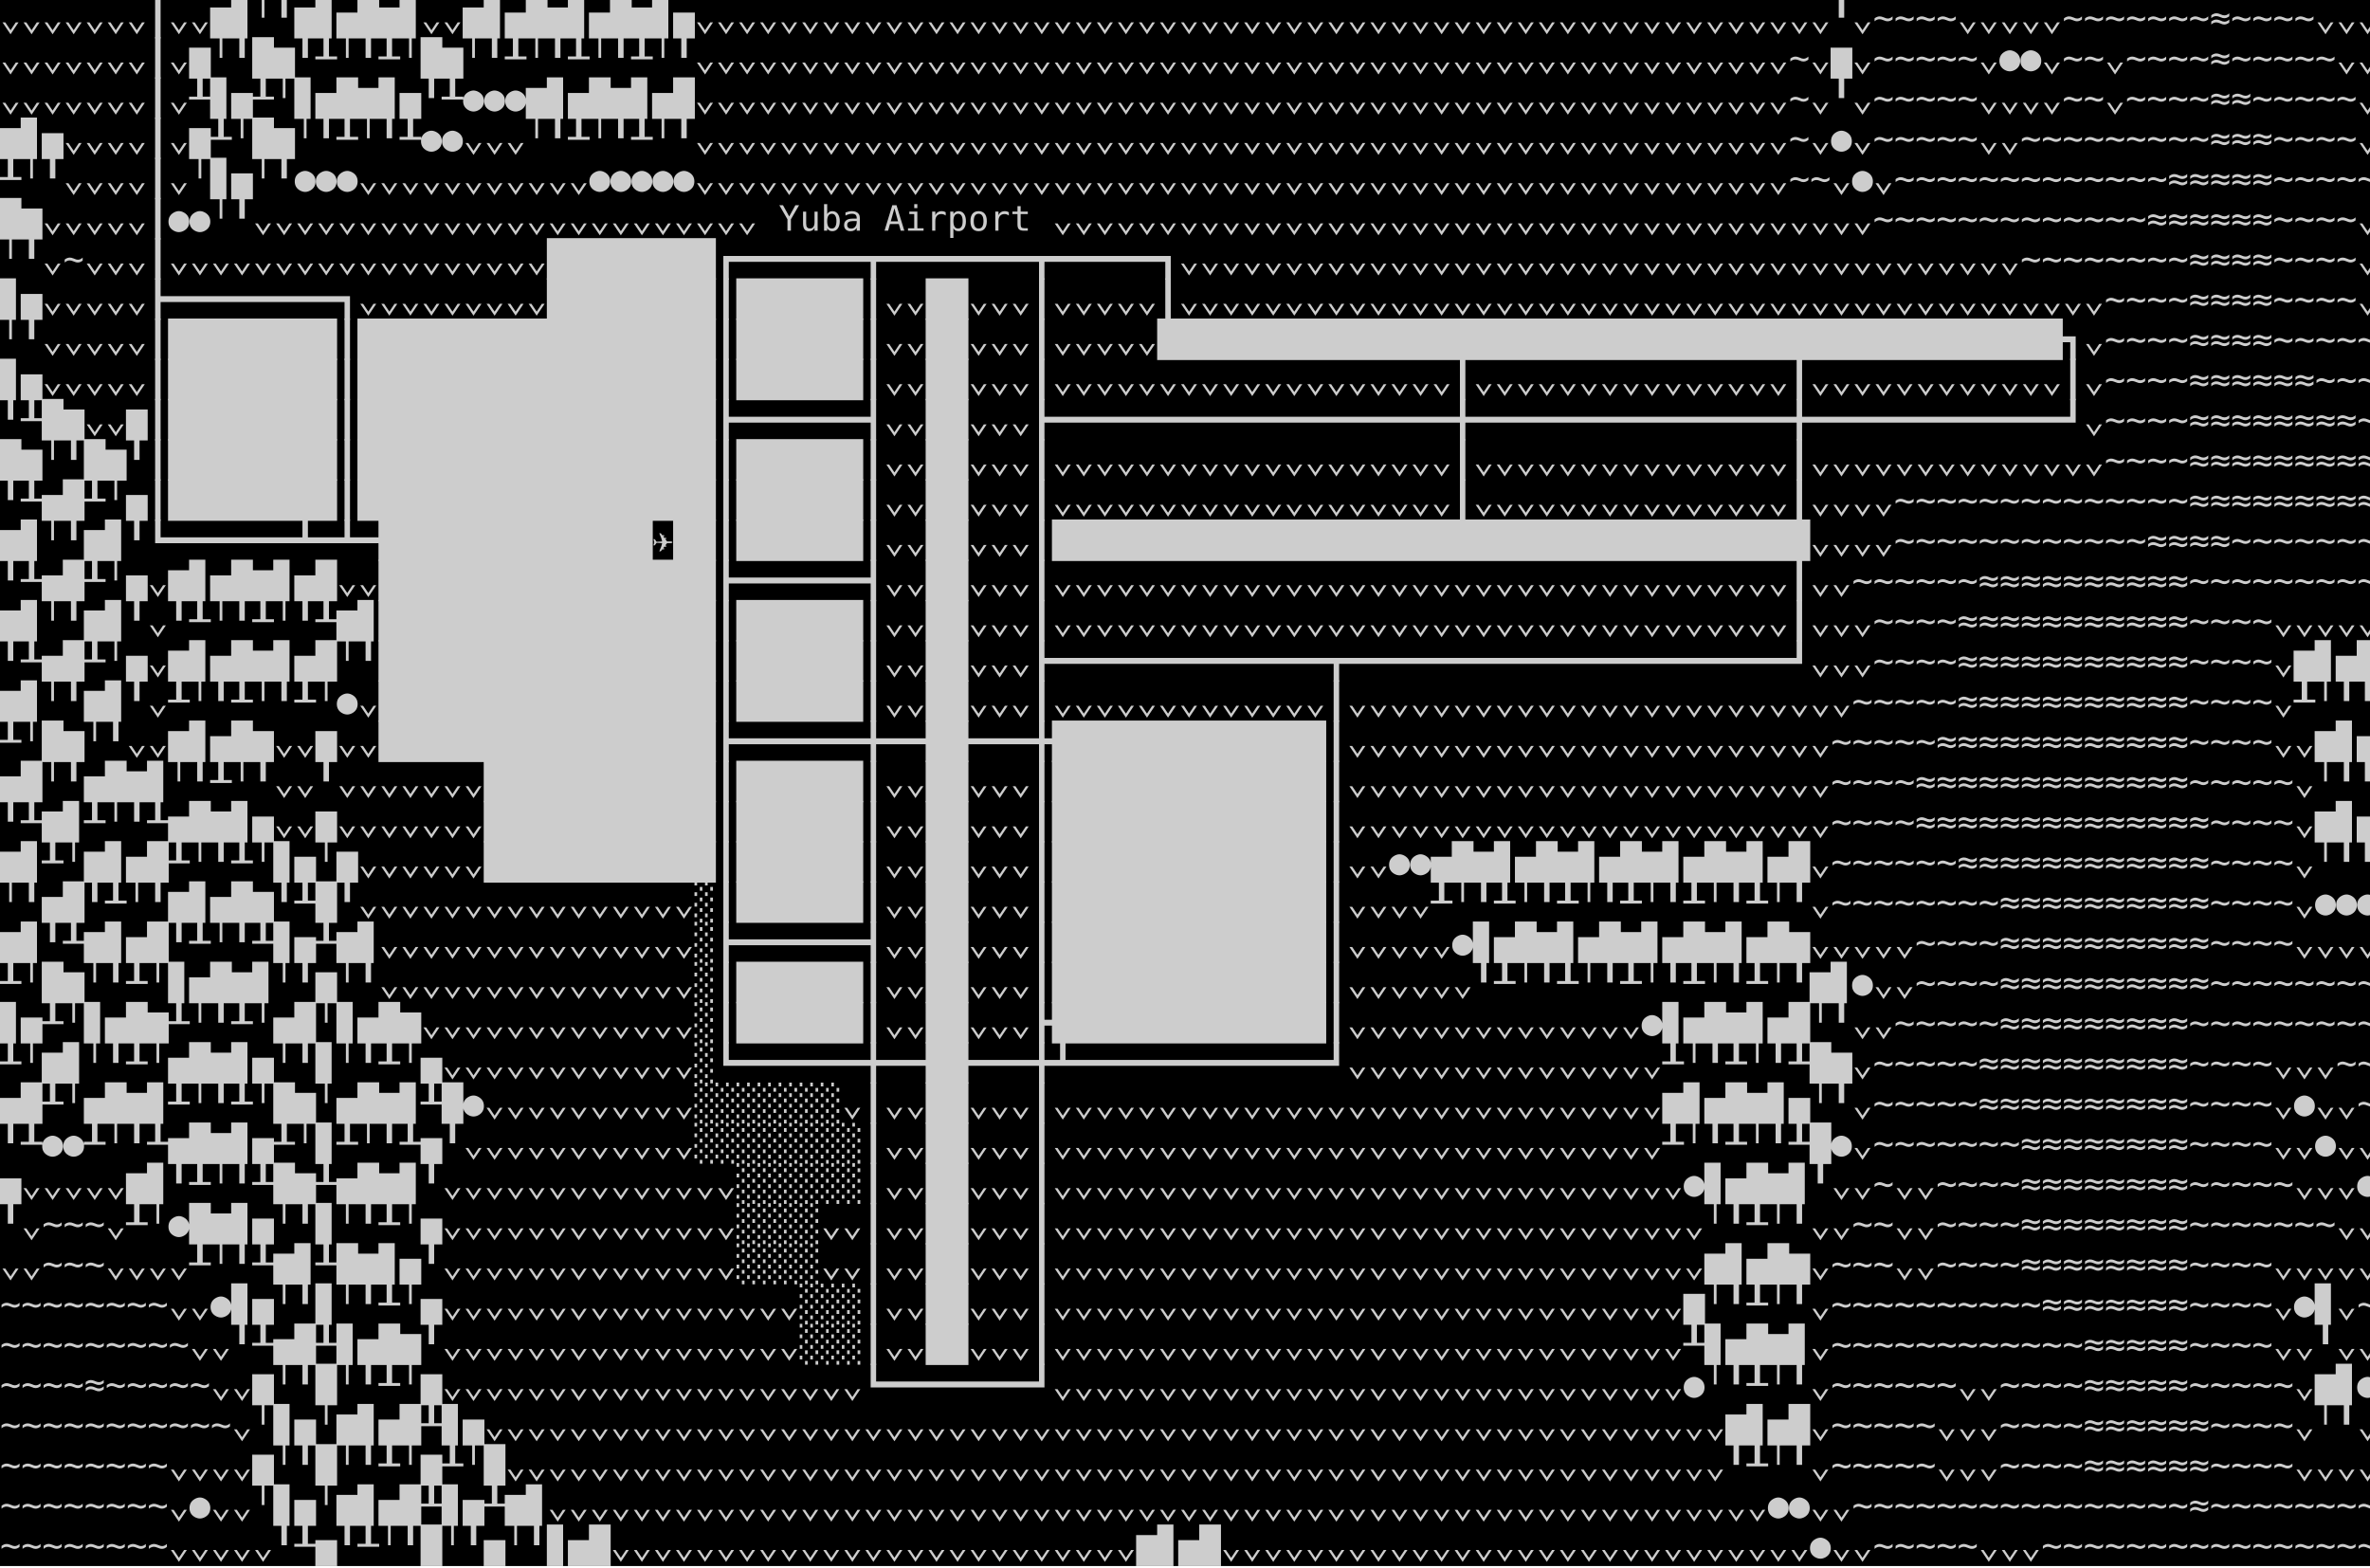
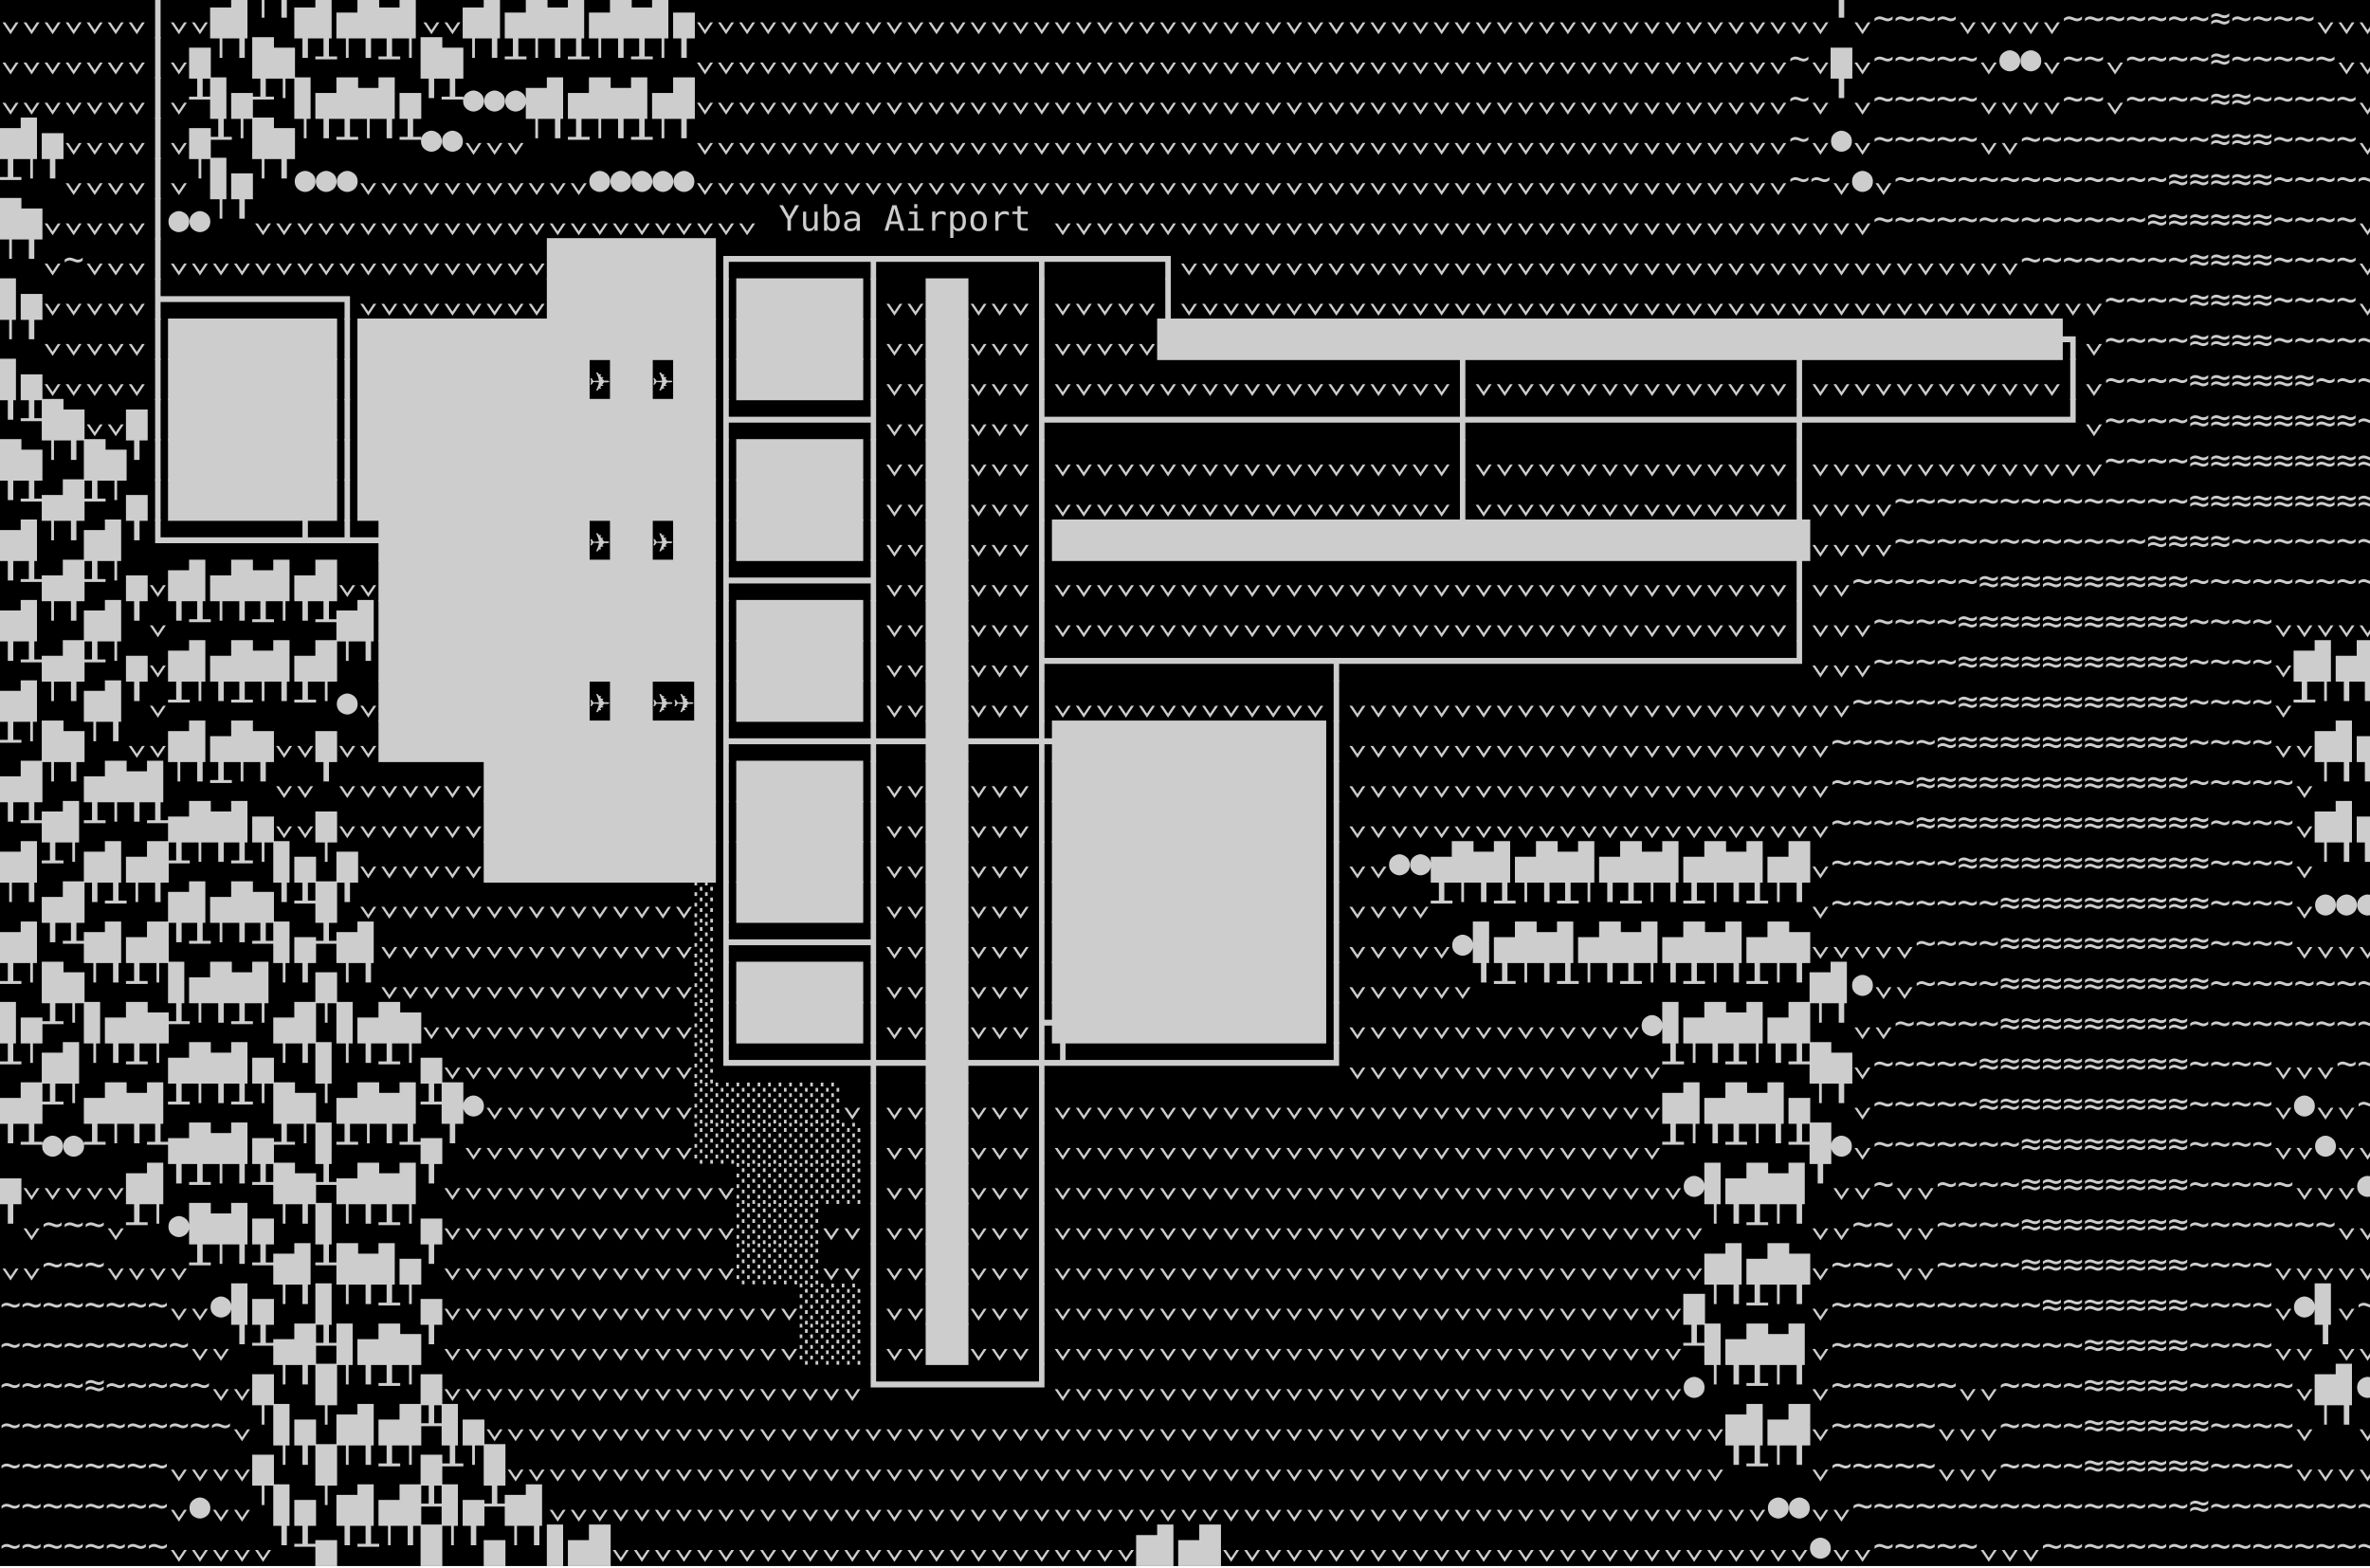
<svg xmlns="http://www.w3.org/2000/svg" version="1.1" width="678.0px" height="448.5px" viewBox="0 0 678.0 448.5" style="letter-spacing:0em;font-size:10px;font-family:'DejaVu Sans Mono';stroke:none">
  <text y="8.5" x="0.0" style="fill:#000000">█████████████████████████████████████████████████████████████████████████████████████████████████████████████████</text>
  <text y="20.0" x="0.0" style="fill:#000000">█████████████████████████████████████████████████████████████████████████████████████████████████████████████████</text>
  <text y="31.5" x="0.0" style="fill:#000000">█████████████████████████████████████████████████████████████████████████████████████████████████████████████████</text>
  <text y="43.0" x="0.0" style="fill:#000000">█████████████████████████████████████████████████████████████████████████████████████████████████████████████████</text>
  <text y="54.5" x="0.0" style="fill:#000000">█████████████████████████████████████████████████████████████████████████████████████████████████████████████████</text>
  <text y="66.0" x="0.0" style="fill:#000000">█████████████████████████████████████████████████████████████████████████████████████████████████████████████████</text>
  <text y="77.5" x="0.0" style="fill:#000000">█████████████████████████████████████████████████████████████████████████████████████████████████████████████████</text>
  <text y="89.0" x="0.0" style="fill:#000000">█████████████████████████████████████████████████████████████████████████████████████████████████████████████████</text>
  <text y="100.5" x="0.0" style="fill:#000000">█████████████████████████████████████████████████████████████████████████████████████████████████████████████████</text>
  <text y="112.0" x="0.0" style="fill:#000000">█████████████████████████████████████████████████████████████████████████████████████████████████████████████████</text>
  <text y="123.5" x="0.0" style="fill:#000000">█████████████████████████████████████████████████████████████████████████████████████████████████████████████████</text>
  <text y="135.0" x="0.0" style="fill:#000000">█████████████████████████████████████████████████████████████████████████████████████████████████████████████████</text>
  <text y="146.5" x="0.0" style="fill:#000000">█████████████████████████████████████████████████████████████████████████████████████████████████████████████████</text>
  <text y="158.0" x="0.0" style="fill:#000000">█████████████████████████████████████████████████████████████████████████████████████████████████████████████████</text>
  <text y="169.5" x="0.0" style="fill:#000000">█████████████████████████████████████████████████████████████████████████████████████████████████████████████████</text>
  <text y="181.0" x="0.0" style="fill:#000000">█████████████████████████████████████████████████████████████████████████████████████████████████████████████████</text>
  <text y="192.5" x="0.0" style="fill:#000000">█████████████████████████████████████████████████████████████████████████████████████████████████████████████████</text>
  <text y="204.0" x="0.0" style="fill:#000000">█████████████████████████████████████████████████████████████████████████████████████████████████████████████████</text>
  <text y="215.5" x="0.0" style="fill:#000000">█████████████████████████████████████████████████████████████████████████████████████████████████████████████████</text>
  <text y="227.0" x="0.0" style="fill:#000000">█████████████████████████████████████████████████████████████████████████████████████████████████████████████████</text>
  <text y="238.5" x="0.0" style="fill:#000000">█████████████████████████████████████████████████████████████████████████████████████████████████████████████████</text>
  <text y="250.0" x="0.0" style="fill:#000000">█████████████████████████████████████████████████████████████████████████████████████████████████████████████████</text>
  <text y="261.5" x="0.0" style="fill:#000000">█████████████████████████████████████████████████████████████████████████████████████████████████████████████████</text>
  <text y="273.0" x="0.0" style="fill:#000000">█████████████████████████████████████████████████████████████████████████████████████████████████████████████████</text>
  <text y="284.5" x="0.0" style="fill:#000000">█████████████████████████████████████████████████████████████████████████████████████████████████████████████████</text>
  <text y="296.0" x="0.0" style="fill:#000000">█████████████████████████████████████████████████████████████████████████████████████████████████████████████████</text>
  <text y="307.5" x="0.0" style="fill:#000000">█████████████████████████████████████████████████████████████████████████████████████████████████████████████████</text>
  <text y="319.0" x="0.0" style="fill:#000000">█████████████████████████████████████████████████████████████████████████████████████████████████████████████████</text>
  <text y="330.5" x="0.0" style="fill:#000000">█████████████████████████████████████████████████████████████████████████████████████████████████████████████████</text>
  <text y="342.0" x="0.0" style="fill:#000000">█████████████████████████████████████████████████████████████████████████████████████████████████████████████████</text>
  <text y="353.5" x="0.0" style="fill:#000000">█████████████████████████████████████████████████████████████████████████████████████████████████████████████████</text>
  <text y="365.0" x="0.0" style="fill:#000000">█████████████████████████████████████████████████████████████████████████████████████████████████████████████████</text>
  <text y="376.5" x="0.0" style="fill:#000000">█████████████████████████████████████████████████████████████████████████████████████████████████████████████████</text>
  <text y="388.0" x="0.0" style="fill:#000000">█████████████████████████████████████████████████████████████████████████████████████████████████████████████████</text>
  <text y="399.5" x="0.0" style="fill:#000000">█████████████████████████████████████████████████████████████████████████████████████████████████████████████████</text>
  <text y="411.0" x="0.0" style="fill:#000000">█████████████████████████████████████████████████████████████████████████████████████████████████████████████████</text>
  <text y="422.5" x="0.0" style="fill:#000000">█████████████████████████████████████████████████████████████████████████████████████████████████████████████████</text>
  <text y="434.0" x="0.0" style="fill:#000000">█████████████████████████████████████████████████████████████████████████████████████████████████████████████████</text>
  <text y="445.5" x="0.0" style="fill:#000000">█████████████████████████████████████████████████████████████████████████████████████████████████████████████████</text>
  <text y="8.5" x="0.0" style="fill:#cdcdcd">⌄⌄⌄⌄⌄⌄⌄┃⌄⌄▆▊╵╹▆▊▅█▆▊⌄⌄▆▊▅█▆▊▅█▆▊▅⌄⌄⌄⌄⌄⌄⌄⌄⌄⌄⌄⌄⌄⌄⌄⌄⌄⌄⌄⌄⌄⌄⌄⌄⌄⌄⌄⌄⌄⌄⌄⌄⌄⌄⌄⌄⌄⌄⌄⌄⌄⌄⌄⌄⌄⌄⌄⌄⌄⌄⌄⌄⌄⌄╹⌄~~~~⌄⌄⌄⌄⌄~~~~~~~≈~~~~⌄⌄⌄</text>
  <text y="20.0" x="0.0" style="fill:#cdcdcd">⌄⌄⌄⌄⌄⌄⌄┃⌄▆╵╹█▆╹┸╵╹┸╵█▆╵╹┸╵╹┸╵╹┸╵╹⌄⌄⌄⌄⌄⌄⌄⌄⌄⌄⌄⌄⌄⌄⌄⌄⌄⌄⌄⌄⌄⌄⌄⌄⌄⌄⌄⌄⌄⌄⌄⌄⌄⌄⌄⌄⌄⌄⌄⌄⌄⌄⌄⌄⌄⌄⌄⌄⌄⌄⌄⌄~⌄▆⌄~~~~~⌄●●⌄~~⌄~~~~≈~~~~~⌄⌄</text>
  <text y="31.5" x="0.0" style="fill:#cdcdcd">⌄⌄⌄⌄⌄⌄⌄┃⌄┸▊▅┸╵▊▅█▆▊▅╹┸●●●▆▊▅█▆▊▅█⌄⌄⌄⌄⌄⌄⌄⌄⌄⌄⌄⌄⌄⌄⌄⌄⌄⌄⌄⌄⌄⌄⌄⌄⌄⌄⌄⌄⌄⌄⌄⌄⌄⌄⌄⌄⌄⌄⌄⌄⌄⌄⌄⌄⌄⌄⌄⌄⌄⌄⌄⌄~⌄╹⌄~~~~~⌄⌄⌄⌄~~⌄~~~~≈≈~~~~~⌄</text>
  <text y="43.0" x="0.0" style="fill:#cdcdcd">▆▊▅⌄⌄⌄⌄┃⌄▆┸╵█▆╵╹┸╵╹┸●●⌄⌄⌄╵╹┸╵╹┸╵╹⌄⌄⌄⌄⌄⌄⌄⌄⌄⌄⌄⌄⌄⌄⌄⌄⌄⌄⌄⌄⌄⌄⌄⌄⌄⌄⌄⌄⌄⌄⌄⌄⌄⌄⌄⌄⌄⌄⌄⌄⌄⌄⌄⌄⌄⌄⌄⌄⌄⌄⌄⌄~⌄●⌄~~~~~⌄⌄~~~~~~~~~≈≈≈~~~~⌄</text>
  <text y="54.5" x="0.0" style="fill:#cdcdcd">┸╵╹⌄⌄⌄⌄┃⌄╵▊▅╵╹●●●⌄⌄⌄⌄⌄⌄⌄⌄⌄⌄⌄●●●●●⌄⌄⌄⌄⌄⌄⌄⌄⌄⌄⌄⌄⌄⌄⌄⌄⌄⌄⌄⌄⌄⌄⌄⌄⌄⌄⌄⌄⌄⌄⌄⌄⌄⌄⌄⌄⌄⌄⌄⌄⌄⌄⌄⌄⌄⌄⌄⌄⌄⌄⌄⌄~~⌄●⌄~~~~~~~~~~~~~≈≈≈≈≈~~~~~</text>
  <text y="66.0" x="0.0" style="fill:#cdcdcd">█▆⌄⌄⌄⌄⌄┃●●╵╹⌄⌄⌄⌄⌄⌄⌄⌄⌄⌄⌄⌄⌄⌄⌄⌄⌄⌄⌄⌄⌄⌄⌄⌄ Yuba Airport ⌄⌄⌄⌄⌄⌄⌄⌄⌄⌄⌄⌄⌄⌄⌄⌄⌄⌄⌄⌄⌄⌄⌄⌄⌄⌄⌄⌄⌄⌄⌄⌄⌄⌄⌄⌄⌄⌄⌄~~~~~~~~~~~~~≈≈≈≈≈≈~~~~⌄</text>
  <text y="77.5" x="0.0" style="fill:#cdcdcd">╵╹⌄~⌄⌄⌄┃⌄⌄⌄⌄⌄⌄⌄⌄⌄⌄⌄⌄⌄⌄⌄⌄⌄⌄████████┏━━━━━━┳━━━━━━━┳━━━━━┓⌄⌄⌄⌄⌄⌄⌄⌄⌄⌄⌄⌄⌄⌄⌄⌄⌄⌄⌄⌄⌄⌄⌄⌄⌄⌄⌄⌄⌄⌄⌄⌄⌄⌄⌄⌄⌄⌄⌄⌄~~~~~~~~≈≈≈≈~~~~⌄</text>
  <text y="89.0" x="0.0" style="fill:#cdcdcd">▊▅⌄⌄⌄⌄⌄┣━━━━━━━━┓⌄⌄⌄⌄⌄⌄⌄⌄⌄████████┃██████┃⌄⌄██⌄⌄⌄┃⌄⌄⌄⌄⌄┃⌄⌄⌄⌄⌄⌄⌄⌄⌄⌄⌄⌄⌄⌄⌄⌄⌄⌄⌄⌄⌄⌄⌄⌄⌄⌄⌄⌄⌄⌄⌄⌄⌄⌄⌄⌄⌄⌄⌄⌄⌄⌄⌄⌄~~~~≈≈≈≈~~~~⌄</text>
  <text y="100.5" x="0.0" style="fill:#cdcdcd">╵╹⌄⌄⌄⌄⌄┃████████┃█████████████████┃██████┃⌄⌄██⌄⌄⌄┃⌄⌄⌄⌄⌄███████████████████████████████████████████┓⌄~~~~≈≈≈≈~~~~~</text>
-   <text y="112.0" x="0.0" style="fill:#cdcdcd">▊▅⌄⌄⌄⌄⌄┃████████┃█████████████████┃██████┃⌄⌄██⌄⌄⌄┃⌄⌄⌄⌄⌄⌄⌄⌄⌄⌄⌄⌄⌄⌄⌄⌄⌄⌄⌄┃⌄⌄⌄⌄⌄⌄⌄⌄⌄⌄⌄⌄⌄⌄⌄┃⌄⌄⌄⌄⌄⌄⌄⌄⌄⌄⌄⌄┃⌄~~~~≈≈≈≈≈≈~~~</text>
+   <text y="112.0" x="0.0" style="fill:#cdcdcd">▊▅⌄⌄⌄⌄⌄┃████████┃███████████✈██✈██┃██████┃⌄⌄██⌄⌄⌄┃⌄⌄⌄⌄⌄⌄⌄⌄⌄⌄⌄⌄⌄⌄⌄⌄⌄⌄⌄┃⌄⌄⌄⌄⌄⌄⌄⌄⌄⌄⌄⌄⌄⌄⌄┃⌄⌄⌄⌄⌄⌄⌄⌄⌄⌄⌄⌄┃⌄~~~~≈≈≈≈≈≈~~~</text>
  <text y="123.5" x="0.0" style="fill:#cdcdcd">╹┸█▆⌄⌄▆┃████████┃█████████████████┣━━━━━━┫⌄⌄██⌄⌄⌄┣━━━━━━━━━━━━━━━━━━━╋━━━━━━━━━━━━━━━╋━━━━━━━━━━━━┛⌄~~~~≈≈≈≈≈≈≈≈~</text>
  <text y="135.0" x="0.0" style="fill:#cdcdcd">█▆╵╹█▆╹┃████████┃█████████████████┃██████┃⌄⌄██⌄⌄⌄┃⌄⌄⌄⌄⌄⌄⌄⌄⌄⌄⌄⌄⌄⌄⌄⌄⌄⌄⌄┃⌄⌄⌄⌄⌄⌄⌄⌄⌄⌄⌄⌄⌄⌄⌄┃⌄⌄⌄⌄⌄⌄⌄⌄⌄⌄⌄⌄⌄⌄~~~~≈≈≈≈≈≈≈≈≈</text>
  <text y="146.5" x="0.0" style="fill:#cdcdcd">╹┸▅█┸╵▅┃████████┃█████████████████┃██████┃⌄⌄██⌄⌄⌄┃⌄⌄⌄⌄⌄⌄⌄⌄⌄⌄⌄⌄⌄⌄⌄⌄⌄⌄⌄┃⌄⌄⌄⌄⌄⌄⌄⌄⌄⌄⌄⌄⌄⌄⌄┃⌄⌄⌄⌄~~~~~~~~~~~~~~≈≈≈≈≈≈≈≈≈</text>
-   <text y="158.0" x="0.0" style="fill:#cdcdcd">▆▊╵╹▆▊╹┗━━━━━━┻━┻━█████████████✈██┃██████┃⌄⌄██⌄⌄⌄┃████████████████████████████████████⌄⌄⌄⌄~~~~~~~~~~~~≈≈≈≈~~~~~~~</text>
+   <text y="158.0" x="0.0" style="fill:#cdcdcd">▆▊╵╹▆▊╹┗━━━━━━┻━┻━██████████✈██✈██┃██████┃⌄⌄██⌄⌄⌄┃████████████████████████████████████⌄⌄⌄⌄~~~~~~~~~~~~≈≈≈≈~~~~~~~</text>
  <text y="169.5" x="0.0" style="fill:#cdcdcd">╹┸▅█┸╵▅⌄▆▊▅█▆▊▅█⌄⌄████████████████┣━━━━━━┫⌄⌄██⌄⌄⌄┃⌄⌄⌄⌄⌄⌄⌄⌄⌄⌄⌄⌄⌄⌄⌄⌄⌄⌄⌄⌄⌄⌄⌄⌄⌄⌄⌄⌄⌄⌄⌄⌄⌄⌄⌄┃⌄⌄~~~~~~≈≈≈≈≈≈≈≈≈≈~~~~~~~~~</text>
  <text y="181.0" x="0.0" style="fill:#cdcdcd">▆▊╵╹▆▊╹⌄╹┸╵╹┸╵╹┸▆▊████████████████┃██████┃⌄⌄██⌄⌄⌄┃⌄⌄⌄⌄⌄⌄⌄⌄⌄⌄⌄⌄⌄⌄⌄⌄⌄⌄⌄⌄⌄⌄⌄⌄⌄⌄⌄⌄⌄⌄⌄⌄⌄⌄⌄┃⌄⌄⌄~~~~≈≈≈≈≈≈≈≈≈≈≈~~~~⌄⌄⌄⌄⌄</text>
  <text y="192.5" x="0.0" style="fill:#cdcdcd">╹┸▅█┸╵▅⌄▆▊▅█▆▊▅█╵╹████████████████┃██████┃⌄⌄██⌄⌄⌄┣━━━━━━━━━━━━━┳━━━━━━━━━━━━━━━━━━━━━┛⌄⌄⌄~~~~≈≈≈≈≈≈≈≈≈≈≈~~~~⌄▆▊▅█</text>
-   <text y="204.0" x="0.0" style="fill:#cdcdcd">▆▊╵╹▆▊╹⌄┸╵╹┸╵╹┸╵●⌄████████████████┃██████┃⌄⌄██⌄⌄⌄┃⌄⌄⌄⌄⌄⌄⌄⌄⌄⌄⌄⌄⌄┃⌄⌄⌄⌄⌄⌄⌄⌄⌄⌄⌄⌄⌄⌄⌄⌄⌄⌄⌄⌄⌄⌄⌄⌄~~~~~≈≈≈≈≈≈≈≈≈≈≈~~~~⌄┸╵╹╹</text>
+   <text y="204.0" x="0.0" style="fill:#cdcdcd">▆▊╵╹▆▊╹⌄┸╵╹┸╵╹┸╵●⌄██████████✈██✈✈█┃██████┃⌄⌄██⌄⌄⌄┃⌄⌄⌄⌄⌄⌄⌄⌄⌄⌄⌄⌄⌄┃⌄⌄⌄⌄⌄⌄⌄⌄⌄⌄⌄⌄⌄⌄⌄⌄⌄⌄⌄⌄⌄⌄⌄⌄~~~~~≈≈≈≈≈≈≈≈≈≈≈~~~~⌄┸╵╹╹</text>
  <text y="215.5" x="0.0" style="fill:#cdcdcd">┸╵█▆╵╹⌄⌄▆▊▅█▆⌄⌄▆⌄⌄████████████████┣━━━━━━╋━━██━━━╋█████████████┃⌄⌄⌄⌄⌄⌄⌄⌄⌄⌄⌄⌄⌄⌄⌄⌄⌄⌄⌄⌄⌄⌄⌄~~~~~≈≈≈≈≈≈≈≈≈≈≈≈~~~~⌄⌄▆▊▅</text>
  <text y="227.0" x="0.0" style="fill:#cdcdcd">▅█╵╹▅█▆▊╵╹┸╵╹⌄⌄╹⌄⌄⌄⌄⌄⌄⌄███████████┃██████┃⌄⌄██⌄⌄⌄┃█████████████┃⌄⌄⌄⌄⌄⌄⌄⌄⌄⌄⌄⌄⌄⌄⌄⌄⌄⌄⌄⌄⌄⌄⌄~~~~≈≈≈≈≈≈≈≈≈≈≈≈≈~~~~~⌄╵╹╹</text>
  <text y="238.5" x="0.0" style="fill:#cdcdcd">╹┸▆▊┸╵╹┸▅█▆▊▅⌄⌄▆⌄⌄⌄⌄⌄⌄⌄███████████┃██████┃⌄⌄██⌄⌄⌄┃█████████████┃⌄⌄⌄⌄⌄⌄⌄⌄⌄⌄⌄⌄⌄⌄⌄⌄⌄⌄⌄⌄⌄⌄⌄~~~~≈≈≈≈≈≈≈≈≈≈≈≈≈≈~~~~⌄▆▊▅</text>
  <text y="250.0" x="0.0" style="fill:#cdcdcd">▆▊┸╵▆▊▅█┸╵╹┸╵▊▅╵▆⌄⌄⌄⌄⌄⌄███████████┃██████┃⌄⌄██⌄⌄⌄┃█████████████┃⌄⌄●●▅█▆▊▅█▆▊▅█▆▊▅█▆▊▅█⌄~~~~~~≈≈≈≈≈≈≈≈≈≈≈≈~~~~⌄╵╹╹</text>
  <text y="261.5" x="0.0" style="fill:#cdcdcd">╵╹▅█╹┸╵╹▆▊▅█▆╹┸█╹⌄⌄⌄⌄⌄⌄⌄⌄⌄⌄⌄⌄⌄⌄⌄⌄░┃██████┃⌄⌄██⌄⌄⌄┃█████████████┃⌄⌄⌄⌄┸╵╹┸╵╹┸╵╹┸╵╹┸╵╹┸╵╹⌄~~~~~~~~≈≈≈≈≈≈≈≈≈≈~~~~⌄●●●</text>
  <text y="273.0" x="0.0" style="fill:#cdcdcd">▆▊╹┸▆▊▅█╹┸╵╹┸▊▅┸▆▊⌄⌄⌄⌄⌄⌄⌄⌄⌄⌄⌄⌄⌄⌄⌄░┣━━━━━━┫⌄⌄██⌄⌄⌄┃█████████████┃⌄⌄⌄⌄⌄●▊▅█▆▊▅█▆▊▅█▆▊▅█▆⌄⌄⌄⌄⌄~~~~≈≈≈≈≈≈≈≈≈≈~~~~⌄⌄⌄⌄</text>
  <text y="284.5" x="0.0" style="fill:#cdcdcd">┸╵█▆╵╹┸╵▊▅█▆▊╵╹▆╵╹⌄⌄⌄⌄⌄⌄⌄⌄⌄⌄⌄⌄⌄⌄⌄░┃██████┃⌄⌄██⌄⌄⌄┃█████████████┃⌄⌄⌄⌄⌄⌄╹┸╵╹┸╵╹┸╵╹┸╵╹┸╵╹▆▊●⌄⌄~~~~≈≈≈≈≈≈≈≈≈≈~~~~~~~~</text>
  <text y="296.0" x="0.0" style="fill:#cdcdcd">▊▅┸╵▊▅█▆┸╵╹┸╵▅█╵▊▅█▆⌄⌄⌄⌄⌄⌄⌄⌄⌄⌄⌄⌄⌄░┃██████┃⌄⌄██⌄⌄⌄┣█████████████┃⌄⌄⌄⌄⌄⌄⌄⌄⌄⌄⌄⌄⌄⌄●▊▅█▆▊▅█╵╹⌄⌄~~~~~≈≈≈≈≈≈≈≈≈~~~~~~~~~</text>
  <text y="307.5" x="0.0" style="fill:#cdcdcd">┸╵▆▊╵╹┸╵▅█▆▊▅╵╹▊╵╹┸╵▅⌄⌄⌄⌄⌄⌄⌄⌄⌄⌄⌄⌄░┗━━━━━━╋━━██━━━╋┻━━━━━━━━━━━━┛⌄⌄⌄⌄⌄⌄⌄⌄⌄⌄⌄⌄⌄⌄⌄┸╵╹┸╵╹┸█▆⌄~~~~~≈≈≈≈≈≈≈≈≈≈~~~~⌄⌄⌄~~</text>
  <text y="319.0" x="0.0" style="fill:#cdcdcd">▅█┸╵▅█▆▊┸╵╹┸╵█▆╵▅█▆▊┸█●⌄⌄⌄⌄⌄⌄⌄⌄⌄⌄░░░░░░░⌄┃⌄⌄██⌄⌄⌄┃⌄⌄⌄⌄⌄⌄⌄⌄⌄⌄⌄⌄⌄⌄⌄⌄⌄⌄⌄⌄⌄⌄⌄⌄⌄⌄⌄⌄⌄▆▊▅█▆▊▅╵╹⌄~~~~~≈≈≈≈≈≈≈≈≈≈~~~~⌄●⌄⌄~</text>
  <text y="330.5" x="0.0" style="fill:#cdcdcd">╹┸●●┸╵╹┸▅█▆▊▅┸╵▊┸╵╹┸▅╹⌄⌄⌄⌄⌄⌄⌄⌄⌄⌄⌄░░░░░░░░┃⌄⌄██⌄⌄⌄┃⌄⌄⌄⌄⌄⌄⌄⌄⌄⌄⌄⌄⌄⌄⌄⌄⌄⌄⌄⌄⌄⌄⌄⌄⌄⌄⌄⌄⌄┸╵╹┸╵╹┸█●⌄~~~~~~~≈≈≈≈≈≈≈≈~~~~⌄⌄●⌄⌄</text>
  <text y="342.0" x="0.0" style="fill:#cdcdcd">▅⌄⌄⌄⌄⌄▆▊╹┸╵╹┸█▆┸▅█▆▊╹⌄⌄⌄⌄⌄⌄⌄⌄⌄⌄⌄⌄⌄⌄░░░░░░┃⌄⌄██⌄⌄⌄┃⌄⌄⌄⌄⌄⌄⌄⌄⌄⌄⌄⌄⌄⌄⌄⌄⌄⌄⌄⌄⌄⌄⌄⌄⌄⌄⌄⌄⌄⌄●▊▅█▆▊╹⌄⌄~⌄⌄~~~~≈≈≈≈≈≈≈≈~~~~~⌄⌄⌄●</text>
  <text y="353.5" x="0.0" style="fill:#cdcdcd">╹⌄~~~⌄┸╵●█▆▊▅╵╹▊╵╹┸╵▅⌄⌄⌄⌄⌄⌄⌄⌄⌄⌄⌄⌄⌄⌄░░░░⌄⌄┃⌄⌄██⌄⌄⌄┃⌄⌄⌄⌄⌄⌄⌄⌄⌄⌄⌄⌄⌄⌄⌄⌄⌄⌄⌄⌄⌄⌄⌄⌄⌄⌄⌄⌄⌄⌄⌄╵╹┸╵╹⌄⌄~~⌄⌄~~~~≈≈≈≈≈≈≈≈~~~~~~~⌄⌄</text>
  <text y="365.0" x="0.0" style="fill:#cdcdcd">⌄⌄~~~⌄⌄⌄⌄┸╵╹┸▆▊┸█▆▊▅╹⌄⌄⌄⌄⌄⌄⌄⌄⌄⌄⌄⌄⌄⌄░░░░⌄⌄┃⌄⌄██⌄⌄⌄┃⌄⌄⌄⌄⌄⌄⌄⌄⌄⌄⌄⌄⌄⌄⌄⌄⌄⌄⌄⌄⌄⌄⌄⌄⌄⌄⌄⌄⌄⌄⌄▆▊▅█▆⌄~~~⌄⌄~~~~≈≈≈≈≈≈≈≈~~~~⌄⌄⌄⌄⌄</text>
  <text y="376.5" x="0.0" style="fill:#cdcdcd">~~~~~~~~⌄⌄●▊▅╵╹▊╵╹┸╵▅⌄⌄⌄⌄⌄⌄⌄⌄⌄⌄⌄⌄⌄⌄⌄⌄⌄░░░┃⌄⌄██⌄⌄⌄┃⌄⌄⌄⌄⌄⌄⌄⌄⌄⌄⌄⌄⌄⌄⌄⌄⌄⌄⌄⌄⌄⌄⌄⌄⌄⌄⌄⌄⌄⌄▆╵╹┸╵╹⌄~~~~~~~~~~≈≈≈≈≈≈≈~~~~⌄●▊⌄~</text>
  <text y="388.0" x="0.0" style="fill:#cdcdcd">~~~~~~~~~⌄⌄╹┸▅█┸▊▅█▆╹⌄⌄⌄⌄⌄⌄⌄⌄⌄⌄⌄⌄⌄⌄⌄⌄⌄░░░┃⌄⌄██⌄⌄⌄┃⌄⌄⌄⌄⌄⌄⌄⌄⌄⌄⌄⌄⌄⌄⌄⌄⌄⌄⌄⌄⌄⌄⌄⌄⌄⌄⌄⌄⌄⌄┸▊▅█▆▊⌄~~~~~~~~~~~~≈≈≈≈≈~~~~⌄⌄╹⌄⌄</text>
  <text y="399.5" x="0.0" style="fill:#cdcdcd">~~~~≈~~~~~⌄⌄▆╵╹█╵╹┸╵▆⌄⌄⌄⌄⌄⌄⌄⌄⌄⌄⌄⌄⌄⌄⌄⌄⌄⌄⌄⌄┗━━━━━━━┛⌄⌄⌄⌄⌄⌄⌄⌄⌄⌄⌄⌄⌄⌄⌄⌄⌄⌄⌄⌄⌄⌄⌄⌄⌄⌄⌄⌄⌄⌄●╵╹┸╵╹⌄~~~~~~⌄⌄~~~~≈≈≈≈≈~~~~~⌄▆▊●</text>
  <text y="411.0" x="0.0" style="fill:#cdcdcd">~~~~~~~~~~~⌄╵▊▅╵▆▊▅█┸▊▅⌄⌄⌄⌄⌄⌄⌄⌄⌄⌄⌄⌄⌄⌄⌄⌄⌄⌄⌄⌄⌄⌄⌄⌄⌄⌄⌄⌄⌄⌄⌄⌄⌄⌄⌄⌄⌄⌄⌄⌄⌄⌄⌄⌄⌄⌄⌄⌄⌄⌄⌄⌄⌄⌄⌄⌄⌄⌄⌄▆▊▅█⌄~~~~~⌄⌄⌄~~~~≈≈≈≈≈≈~~~~⌄╵╹⌄</text>
  <text y="422.5" x="0.0" style="fill:#cdcdcd">~~~~~~~~⌄⌄⌄⌄▆╵╹█╵╹┸╵▆┸╵█⌄⌄⌄⌄⌄⌄⌄⌄⌄⌄⌄⌄⌄⌄⌄⌄⌄⌄⌄⌄⌄⌄⌄⌄⌄⌄⌄⌄⌄⌄⌄⌄⌄⌄⌄⌄⌄⌄⌄⌄⌄⌄⌄⌄⌄⌄⌄⌄⌄⌄⌄⌄⌄⌄⌄⌄⌄⌄╹┸╵╹⌄~~~~~⌄⌄⌄~~~~≈≈≈≈≈≈~~~~⌄⌄⌄⌄</text>
  <text y="434.0" x="0.0" style="fill:#cdcdcd">~~~~~~~~⌄●⌄⌄╵▊▅╵▆▊▅█┸▊▅┸▆▊⌄⌄⌄⌄⌄⌄⌄⌄⌄⌄⌄⌄⌄⌄⌄⌄⌄⌄⌄⌄⌄⌄⌄⌄⌄⌄⌄⌄⌄⌄⌄⌄⌄⌄⌄⌄⌄⌄⌄⌄⌄⌄⌄⌄⌄⌄⌄⌄⌄⌄⌄⌄⌄⌄⌄⌄⌄⌄●●⌄⌄~~~~~~~~~~~~~~~~≈~~~~~~~~</text>
  <text y="445.5" x="0.0" style="fill:#cdcdcd">~~~~~~~~⌄⌄⌄⌄⌄╹┸▅╹┸╵╹█╵╹▅╵╹▊▅█⌄⌄⌄⌄⌄⌄⌄⌄⌄⌄⌄⌄⌄⌄⌄⌄⌄⌄⌄⌄⌄⌄⌄⌄⌄▆▊▅█⌄⌄⌄⌄⌄⌄⌄⌄⌄⌄⌄⌄⌄⌄⌄⌄⌄⌄⌄⌄⌄⌄⌄⌄⌄⌄⌄⌄●⌄⌄~~~~~⌄⌄⌄~~~~~~~~~~~~~~~~</text>
</svg>
